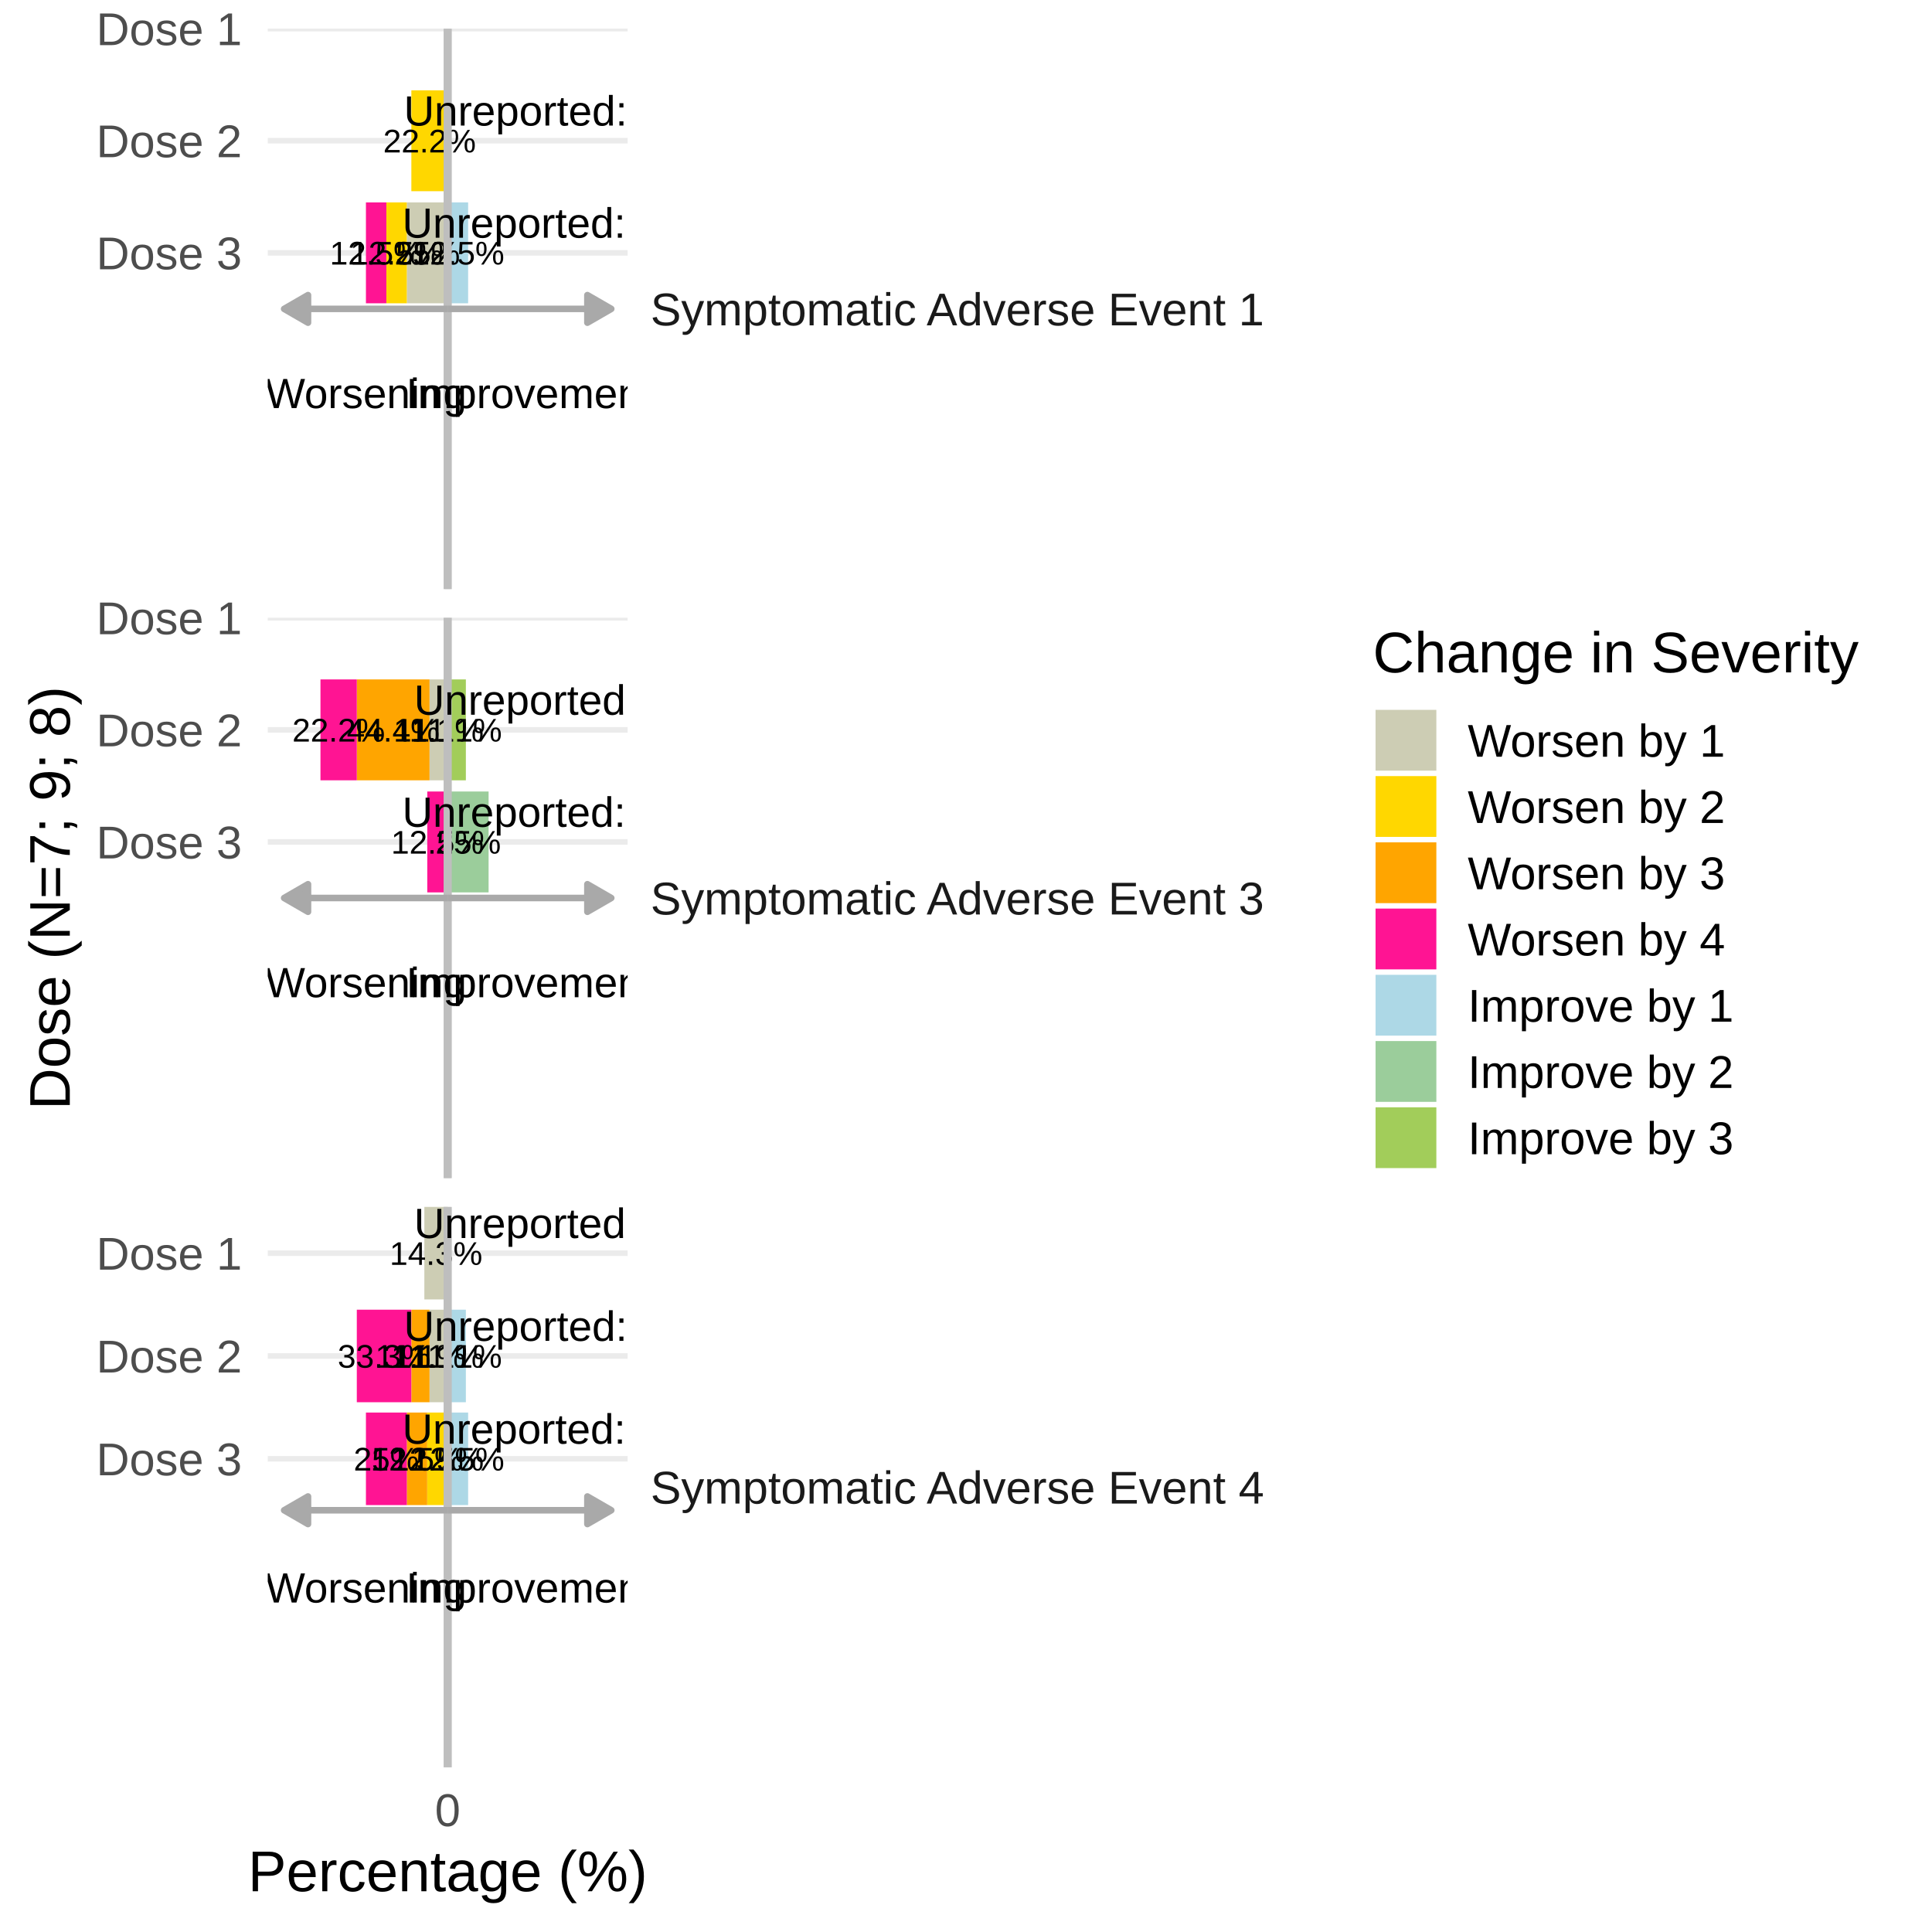
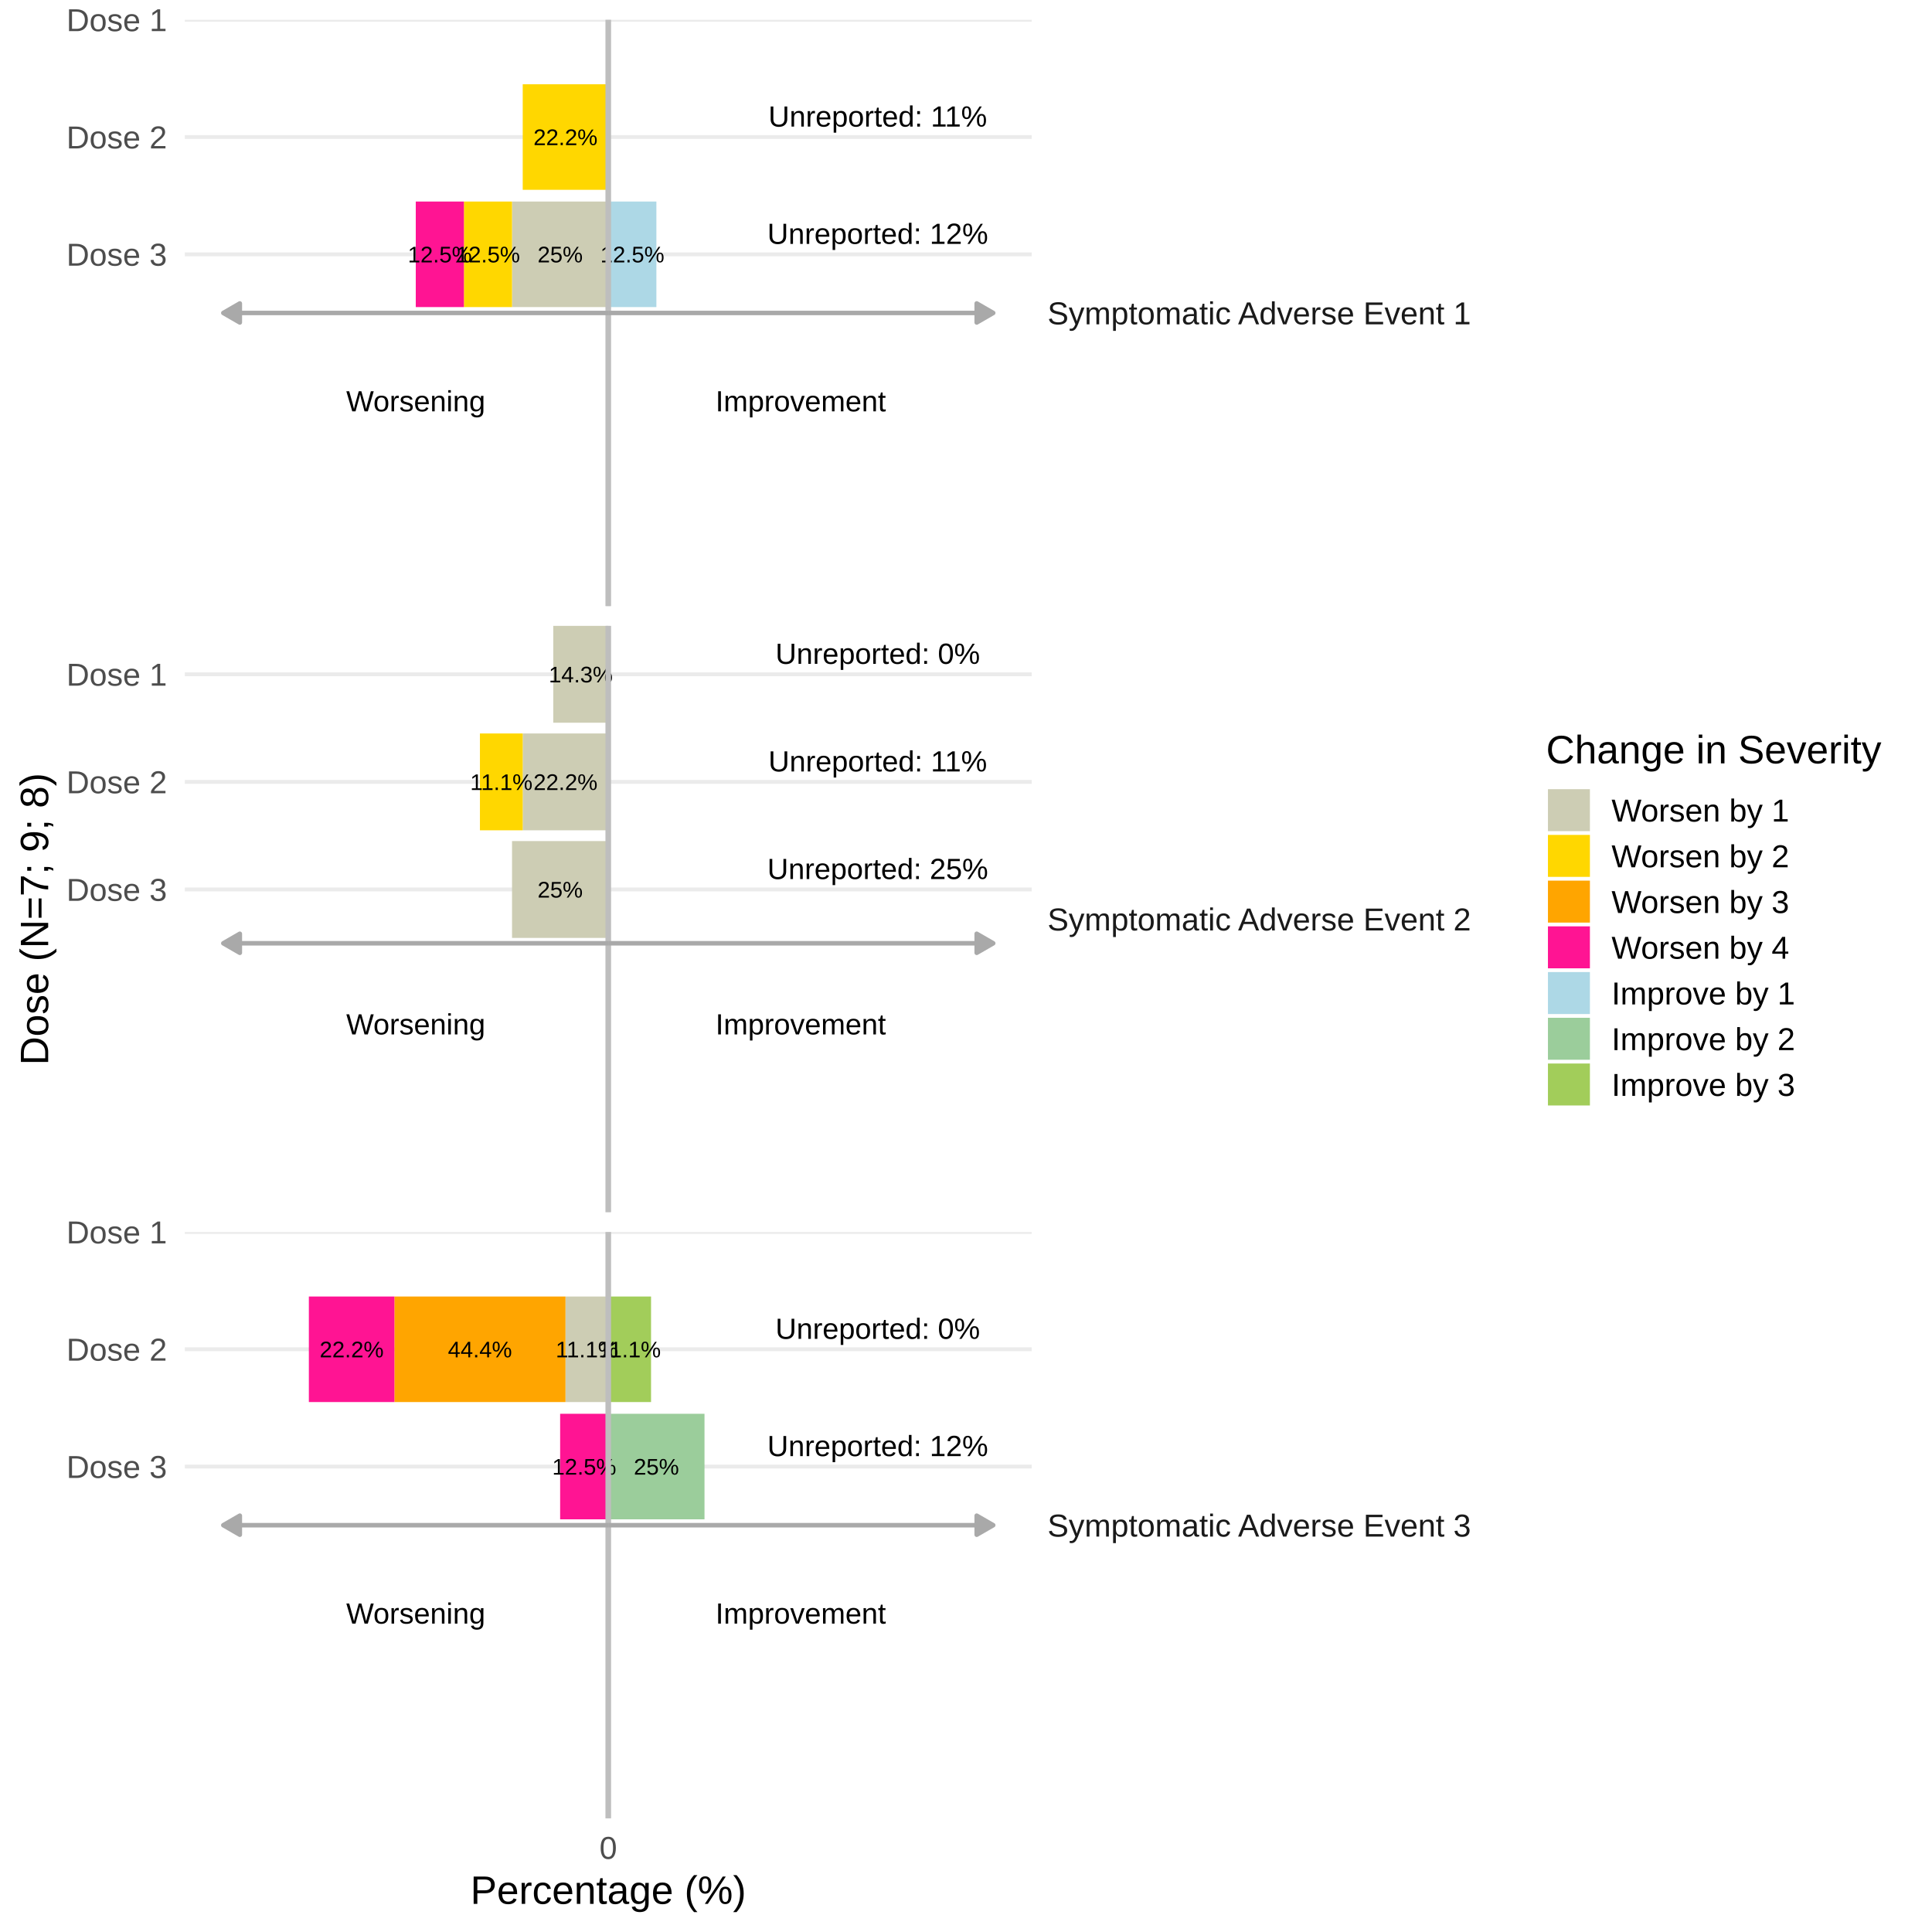
- <svg xmlns="http://www.w3.org/2000/svg" width="504.00pt" height="504.00pt" viewBox="0 0 504.00 504.00">
+ <svg xmlns="http://www.w3.org/2000/svg" width="730.19pt" height="730.19pt" viewBox="0 0 730.19 730.19">
  <g class="svglite">
    <defs>
      <style type="text/css">
    .svglite line, .svglite polyline, .svglite polygon, .svglite path, .svglite rect, .svglite circle {
      fill: none;
      stroke: #000000;
      stroke-linecap: round;
      stroke-linejoin: round;
      stroke-miterlimit: 10.00;
    }
    .svglite text {
      white-space: pre;
    }
    .svglite g.glyphgroup path {
      fill: inherit;
      stroke: none;
    }
  </style>
    </defs>
    <rect width="100%" height="100%" style="stroke: none; fill: none;" />
    <defs>
-       <clipPath id="cpMC4wMHw1MDQuMDB8MC4wMHw1MDQuMDA=">
-         <rect x="0.00" y="0.00" width="504.00" height="504.00" />
+       <clipPath id="cpMC4wMHw3MzAuMTl8MC4wMHw3MzAuMTk=">
+         <rect x="0.00" y="0.00" width="730.19" height="730.19" />
      </clipPath>
    </defs>
-     <g clip-path="url(#cpMC4wMHw1MDQuMDB8MC4wMHw1MDQuMDA=)">
+     <g clip-path="url(#cpMC4wMHw3MzAuMTl8MC4wMHw3MzAuMTk=)">
</g>
    <defs>
-       <clipPath id="cpNjkuODV8MTYzLjczfDcuNDd8MTUzLjY4">
-         <rect x="69.85" y="7.47" width="93.88" height="146.21" />
+       <clipPath id="cpNjkuODV8Mzg5LjkzfDcuNDd8MjI5LjA4">
+         <rect x="69.85" y="7.47" width="320.07" height="221.61" />
      </clipPath>
    </defs>
-     <g clip-path="url(#cpNjkuODV8MTYzLjczfDcuNDd8MTUzLjY4)">
-       <polyline points="69.85,65.96 163.73,65.96 " style="stroke-width: 1.45; stroke: #EBEBEB; stroke-linecap: butt;" />
-       <polyline points="69.85,36.71 163.73,36.71 " style="stroke-width: 1.45; stroke: #EBEBEB; stroke-linecap: butt;" />
-       <polyline points="69.85,7.47 163.73,7.47 " style="stroke-width: 1.45; stroke: #EBEBEB; stroke-linecap: butt;" />
-       <polyline points="116.79,153.68 116.79,7.47 " style="stroke-width: 1.45; stroke: #EBEBEB; stroke-linecap: butt;" />
-       <rect x="106.12" y="52.80" width="10.67" height="26.32" style="stroke-width: 1.07; stroke: none; stroke-linecap: butt; stroke-linejoin: miter; fill: #CDCDB4;" />
-       <rect x="100.79" y="52.80" width="5.33" height="26.32" style="stroke-width: 1.07; stroke: none; stroke-linecap: butt; stroke-linejoin: miter; fill: #FFD700;" />
-       <rect x="95.46" y="52.80" width="5.33" height="26.32" style="stroke-width: 1.07; stroke: none; stroke-linecap: butt; stroke-linejoin: miter; fill: #FF1493;" />
-       <rect x="116.79" y="52.80" width="5.33" height="26.32" style="stroke-width: 1.07; stroke: none; stroke-linecap: butt; stroke-linejoin: miter; fill: #ADD8E6;" />
-       <rect x="107.31" y="23.56" width="9.48" height="26.32" style="stroke-width: 1.07; stroke: none; stroke-linecap: butt; stroke-linejoin: miter; fill: #FFD700;" />
-       <text x="111.46" y="69.01" text-anchor="middle" style="font-size: 8.54px; font-family: &quot;Arial&quot;;" textLength="17.08px" lengthAdjust="spacingAndGlyphs">25%</text>
-       <text x="103.46" y="69.01" text-anchor="middle" style="font-size: 8.54px; font-family: &quot;Arial&quot;;" textLength="24.20px" lengthAdjust="spacingAndGlyphs">12.5%</text>
-       <text x="98.12" y="69.01" text-anchor="middle" style="font-size: 8.54px; font-family: &quot;Arial&quot;;" textLength="24.20px" lengthAdjust="spacingAndGlyphs">12.5%</text>
-       <text x="119.46" y="69.01" text-anchor="middle" style="font-size: 8.54px; font-family: &quot;Arial&quot;;" textLength="24.20px" lengthAdjust="spacingAndGlyphs">12.5%</text>
-       <text x="112.05" y="39.77" text-anchor="middle" style="font-size: 8.54px; font-family: &quot;Arial&quot;;" textLength="24.20px" lengthAdjust="spacingAndGlyphs">22.2%</text>
-       <line x1="116.79" y1="153.68" x2="116.79" y2="7.47" style="stroke-width: 2.13; stroke: #BEBEBE; stroke-linecap: butt;" />
-       <line x1="116.79" y1="80.58" x2="159.46" y2="80.58" style="stroke-width: 1.71; stroke: #A9A9A9; stroke-linecap: butt;" />
-       <polygon points="153.23,84.18 159.46,80.58 153.23,76.98 " style="stroke-width: 1.71; stroke: #A9A9A9; stroke-linecap: butt; fill: #A9A9A9;" />
-       <line x1="116.79" y1="80.58" x2="74.12" y2="80.58" style="stroke-width: 1.71; stroke: #A9A9A9; stroke-linecap: butt;" />
-       <polygon points="80.35,76.98 74.12,80.58 80.35,84.18 " style="stroke-width: 1.71; stroke: #A9A9A9; stroke-linecap: butt; fill: #A9A9A9;" />
-       <text x="138.13" y="106.46" text-anchor="middle" style="font-size: 11.04px; font-family: &quot;Arial&quot;;" textLength="64.39px" lengthAdjust="spacingAndGlyphs">Improvement</text>
-       <text x="95.46" y="106.46" text-anchor="middle" style="font-size: 11.04px; font-family: &quot;Arial&quot;;" textLength="52.55px" lengthAdjust="spacingAndGlyphs">Worsening</text>
-       <text x="146.66" y="3.52" text-anchor="middle" style="font-size: 11.04px; font-family: &quot;Arial&quot;;" textLength="77.30px" lengthAdjust="spacingAndGlyphs">Unreported: 0%</text>
-       <text x="146.66" y="32.76" text-anchor="middle" style="font-size: 11.04px; font-family: &quot;Arial&quot;;" textLength="82.62px" lengthAdjust="spacingAndGlyphs">Unreported: 11%</text>
-       <text x="146.66" y="62.01" text-anchor="middle" style="font-size: 11.04px; font-family: &quot;Arial&quot;;" textLength="83.44px" lengthAdjust="spacingAndGlyphs">Unreported: 12%</text>
+     <g clip-path="url(#cpNjkuODV8Mzg5LjkzfDcuNDd8MjI5LjA4)">
+       <polyline points="69.85,96.12 389.93,96.12 " style="stroke-width: 1.45; stroke: #EBEBEB; stroke-linecap: butt;" />
+       <polyline points="69.85,51.79 389.93,51.79 " style="stroke-width: 1.45; stroke: #EBEBEB; stroke-linecap: butt;" />
+       <polyline points="69.85,7.47 389.93,7.47 " style="stroke-width: 1.45; stroke: #EBEBEB; stroke-linecap: butt;" />
+       <polyline points="229.89,229.08 229.89,7.47 " style="stroke-width: 1.45; stroke: #EBEBEB; stroke-linecap: butt;" />
+       <rect x="193.52" y="76.17" width="36.37" height="39.89" style="stroke-width: 1.07; stroke: none; stroke-linecap: butt; stroke-linejoin: miter; fill: #CDCDB4;" />
+       <rect x="175.33" y="76.17" width="18.19" height="39.89" style="stroke-width: 1.07; stroke: none; stroke-linecap: butt; stroke-linejoin: miter; fill: #FFD700;" />
+       <rect x="157.14" y="76.17" width="18.19" height="39.89" style="stroke-width: 1.07; stroke: none; stroke-linecap: butt; stroke-linejoin: miter; fill: #FF1493;" />
+       <rect x="229.89" y="76.17" width="18.19" height="39.89" style="stroke-width: 1.07; stroke: none; stroke-linecap: butt; stroke-linejoin: miter; fill: #ADD8E6;" />
+       <rect x="197.56" y="31.85" width="32.33" height="39.89" style="stroke-width: 1.07; stroke: none; stroke-linecap: butt; stroke-linejoin: miter; fill: #FFD700;" />
+       <text x="211.70" y="99.17" text-anchor="middle" style="font-size: 8.54px; font-family: &quot;Arial&quot;;" textLength="17.08px" lengthAdjust="spacingAndGlyphs">25%</text>
+       <text x="184.42" y="99.17" text-anchor="middle" style="font-size: 8.54px; font-family: &quot;Arial&quot;;" textLength="24.20px" lengthAdjust="spacingAndGlyphs">12.5%</text>
+       <text x="166.24" y="99.17" text-anchor="middle" style="font-size: 8.54px; font-family: &quot;Arial&quot;;" textLength="24.20px" lengthAdjust="spacingAndGlyphs">12.5%</text>
+       <text x="238.98" y="99.17" text-anchor="middle" style="font-size: 8.54px; font-family: &quot;Arial&quot;;" textLength="24.20px" lengthAdjust="spacingAndGlyphs">12.5%</text>
+       <text x="213.72" y="54.85" text-anchor="middle" style="font-size: 8.54px; font-family: &quot;Arial&quot;;" textLength="24.20px" lengthAdjust="spacingAndGlyphs">22.2%</text>
+       <line x1="229.89" y1="229.08" x2="229.89" y2="7.47" style="stroke-width: 2.13; stroke: #BEBEBE; stroke-linecap: butt;" />
+       <line x1="229.89" y1="118.28" x2="375.38" y2="118.28" style="stroke-width: 1.71; stroke: #A9A9A9; stroke-linecap: butt;" />
+       <polygon points="369.14,121.88 375.38,118.28 369.14,114.68 " style="stroke-width: 1.71; stroke: #A9A9A9; stroke-linecap: butt; fill: #A9A9A9;" />
+       <line x1="229.89" y1="118.28" x2="84.40" y2="118.28" style="stroke-width: 1.71; stroke: #A9A9A9; stroke-linecap: butt;" />
+       <polygon points="90.64,114.68 84.40,118.28 90.64,121.88 " style="stroke-width: 1.71; stroke: #A9A9A9; stroke-linecap: butt; fill: #A9A9A9;" />
+       <text x="302.63" y="155.47" text-anchor="middle" style="font-size: 11.04px; font-family: &quot;Arial&quot;;" textLength="64.39px" lengthAdjust="spacingAndGlyphs">Improvement</text>
+       <text x="157.14" y="155.47" text-anchor="middle" style="font-size: 11.04px; font-family: &quot;Arial&quot;;" textLength="52.55px" lengthAdjust="spacingAndGlyphs">Worsening</text>
+       <text x="331.73" y="3.52" text-anchor="middle" style="font-size: 11.04px; font-family: &quot;Arial&quot;;" textLength="77.30px" lengthAdjust="spacingAndGlyphs">Unreported: 0%</text>
+       <text x="331.73" y="47.84" text-anchor="middle" style="font-size: 11.04px; font-family: &quot;Arial&quot;;" textLength="82.62px" lengthAdjust="spacingAndGlyphs">Unreported: 11%</text>
+       <text x="331.73" y="92.17" text-anchor="middle" style="font-size: 11.04px; font-family: &quot;Arial&quot;;" textLength="83.44px" lengthAdjust="spacingAndGlyphs">Unreported: 12%</text>
    </g>
-     <g clip-path="url(#cpMC4wMHw1MDQuMDB8MC4wMHw1MDQuMDA=)">
+     <g clip-path="url(#cpMC4wMHw3MzAuMTl8MC4wMHw3MzAuMTk=)">
</g>
    <defs>
-       <clipPath id="cpNjkuODV8MTYzLjczfDE2MS4xNXwzMDcuMzY=">
-         <rect x="69.85" y="161.15" width="93.88" height="146.21" />
+       <clipPath id="cpNjkuODV8Mzg5LjkzfDIzNi41NXw0NTguMTY=">
+         <rect x="69.85" y="236.55" width="320.07" height="221.61" />
      </clipPath>
    </defs>
-     <g clip-path="url(#cpNjkuODV8MTYzLjczfDE2MS4xNXwzMDcuMzY=)">
-       <polyline points="69.85,219.64 163.73,219.64 " style="stroke-width: 1.45; stroke: #EBEBEB; stroke-linecap: butt;" />
-       <polyline points="69.85,190.40 163.73,190.40 " style="stroke-width: 1.45; stroke: #EBEBEB; stroke-linecap: butt;" />
-       <polyline points="69.85,161.15 163.73,161.15 " style="stroke-width: 1.45; stroke: #EBEBEB; stroke-linecap: butt;" />
-       <polyline points="116.79,307.36 116.79,161.15 " style="stroke-width: 1.45; stroke: #EBEBEB; stroke-linecap: butt;" />
-       <rect x="111.46" y="206.48" width="5.33" height="26.32" style="stroke-width: 1.07; stroke: none; stroke-linecap: butt; stroke-linejoin: miter; fill: #FF1493;" />
-       <rect x="116.79" y="206.48" width="10.67" height="26.32" style="stroke-width: 1.07; stroke: none; stroke-linecap: butt; stroke-linejoin: miter; fill: #9BCD9B;" />
-       <rect x="112.05" y="177.24" width="4.74" height="26.32" style="stroke-width: 1.07; stroke: none; stroke-linecap: butt; stroke-linejoin: miter; fill: #CDCDB4;" />
-       <rect x="93.08" y="177.24" width="18.97" height="26.32" style="stroke-width: 1.07; stroke: none; stroke-linecap: butt; stroke-linejoin: miter; fill: #FFA500;" />
-       <rect x="83.60" y="177.24" width="9.48" height="26.32" style="stroke-width: 1.07; stroke: none; stroke-linecap: butt; stroke-linejoin: miter; fill: #FF1493;" />
-       <rect x="116.79" y="177.24" width="4.74" height="26.32" style="stroke-width: 1.07; stroke: none; stroke-linecap: butt; stroke-linejoin: miter; fill: #A2CD5A;" />
-       <text x="114.12" y="222.69" text-anchor="middle" style="font-size: 8.54px; font-family: &quot;Arial&quot;;" textLength="24.20px" lengthAdjust="spacingAndGlyphs">12.5%</text>
-       <text x="122.13" y="222.69" text-anchor="middle" style="font-size: 8.54px; font-family: &quot;Arial&quot;;" textLength="17.08px" lengthAdjust="spacingAndGlyphs">25%</text>
-       <text x="114.42" y="193.45" text-anchor="middle" style="font-size: 8.54px; font-family: &quot;Arial&quot;;" textLength="23.56px" lengthAdjust="spacingAndGlyphs">11.1%</text>
-       <text x="102.57" y="193.45" text-anchor="middle" style="font-size: 8.54px; font-family: &quot;Arial&quot;;" textLength="24.20px" lengthAdjust="spacingAndGlyphs">44.4%</text>
-       <text x="88.34" y="193.45" text-anchor="middle" style="font-size: 8.54px; font-family: &quot;Arial&quot;;" textLength="24.20px" lengthAdjust="spacingAndGlyphs">22.2%</text>
-       <text x="119.16" y="193.45" text-anchor="middle" style="font-size: 8.54px; font-family: &quot;Arial&quot;;" textLength="23.56px" lengthAdjust="spacingAndGlyphs">11.1%</text>
-       <line x1="116.79" y1="307.36" x2="116.79" y2="161.15" style="stroke-width: 2.13; stroke: #BEBEBE; stroke-linecap: butt;" />
-       <line x1="116.79" y1="234.26" x2="159.46" y2="234.26" style="stroke-width: 1.71; stroke: #A9A9A9; stroke-linecap: butt;" />
-       <polygon points="153.23,237.86 159.46,234.26 153.23,230.66 " style="stroke-width: 1.71; stroke: #A9A9A9; stroke-linecap: butt; fill: #A9A9A9;" />
-       <line x1="116.79" y1="234.26" x2="74.12" y2="234.26" style="stroke-width: 1.71; stroke: #A9A9A9; stroke-linecap: butt;" />
-       <polygon points="80.35,230.66 74.12,234.26 80.35,237.86 " style="stroke-width: 1.71; stroke: #A9A9A9; stroke-linecap: butt; fill: #A9A9A9;" />
-       <text x="138.13" y="260.14" text-anchor="middle" style="font-size: 11.04px; font-family: &quot;Arial&quot;;" textLength="64.39px" lengthAdjust="spacingAndGlyphs">Improvement</text>
-       <text x="95.46" y="260.14" text-anchor="middle" style="font-size: 11.04px; font-family: &quot;Arial&quot;;" textLength="52.55px" lengthAdjust="spacingAndGlyphs">Worsening</text>
-       <text x="146.66" y="157.21" text-anchor="middle" style="font-size: 11.04px; font-family: &quot;Arial&quot;;" textLength="83.44px" lengthAdjust="spacingAndGlyphs">Unreported: 29%</text>
-       <text x="146.66" y="186.45" text-anchor="middle" style="font-size: 11.04px; font-family: &quot;Arial&quot;;" textLength="77.30px" lengthAdjust="spacingAndGlyphs">Unreported: 0%</text>
-       <text x="146.66" y="215.69" text-anchor="middle" style="font-size: 11.04px; font-family: &quot;Arial&quot;;" textLength="83.44px" lengthAdjust="spacingAndGlyphs">Unreported: 12%</text>
+     <g clip-path="url(#cpNjkuODV8Mzg5LjkzfDIzNi41NXw0NTguMTY=)">
+       <polyline points="69.85,336.17 389.93,336.17 " style="stroke-width: 1.45; stroke: #EBEBEB; stroke-linecap: butt;" />
+       <polyline points="69.85,295.51 389.93,295.51 " style="stroke-width: 1.45; stroke: #EBEBEB; stroke-linecap: butt;" />
+       <polyline points="69.85,254.85 389.93,254.85 " style="stroke-width: 1.45; stroke: #EBEBEB; stroke-linecap: butt;" />
+       <polyline points="229.89,458.16 229.89,236.55 " style="stroke-width: 1.45; stroke: #EBEBEB; stroke-linecap: butt;" />
+       <rect x="193.52" y="317.88" width="36.37" height="36.60" style="stroke-width: 1.07; stroke: none; stroke-linecap: butt; stroke-linejoin: miter; fill: #CDCDB4;" />
+       <rect x="197.56" y="277.21" width="32.33" height="36.60" style="stroke-width: 1.07; stroke: none; stroke-linecap: butt; stroke-linejoin: miter; fill: #CDCDB4;" />
+       <rect x="181.39" y="277.21" width="16.17" height="36.60" style="stroke-width: 1.07; stroke: none; stroke-linecap: butt; stroke-linejoin: miter; fill: #FFD700;" />
+       <rect x="209.10" y="236.55" width="20.78" height="36.60" style="stroke-width: 1.07; stroke: none; stroke-linecap: butt; stroke-linejoin: miter; fill: #CDCDB4;" />
+       <text x="211.70" y="339.23" text-anchor="middle" style="font-size: 8.54px; font-family: &quot;Arial&quot;;" textLength="17.08px" lengthAdjust="spacingAndGlyphs">25%</text>
+       <text x="213.72" y="298.57" text-anchor="middle" style="font-size: 8.54px; font-family: &quot;Arial&quot;;" textLength="24.20px" lengthAdjust="spacingAndGlyphs">22.2%</text>
+       <text x="189.48" y="298.57" text-anchor="middle" style="font-size: 8.54px; font-family: &quot;Arial&quot;;" textLength="23.56px" lengthAdjust="spacingAndGlyphs">11.1%</text>
+       <text x="219.50" y="257.91" text-anchor="middle" style="font-size: 8.54px; font-family: &quot;Arial&quot;;" textLength="24.20px" lengthAdjust="spacingAndGlyphs">14.3%</text>
+       <line x1="229.89" y1="458.16" x2="229.89" y2="236.55" style="stroke-width: 2.13; stroke: #BEBEBE; stroke-linecap: butt;" />
+       <line x1="229.89" y1="356.51" x2="375.38" y2="356.51" style="stroke-width: 1.71; stroke: #A9A9A9; stroke-linecap: butt;" />
+       <polygon points="369.14,360.11 375.38,356.51 369.14,352.91 " style="stroke-width: 1.71; stroke: #A9A9A9; stroke-linecap: butt; fill: #A9A9A9;" />
+       <line x1="229.89" y1="356.51" x2="84.40" y2="356.51" style="stroke-width: 1.71; stroke: #A9A9A9; stroke-linecap: butt;" />
+       <polygon points="90.64,352.91 84.40,356.51 90.64,360.11 " style="stroke-width: 1.71; stroke: #A9A9A9; stroke-linecap: butt; fill: #A9A9A9;" />
+       <text x="302.63" y="390.95" text-anchor="middle" style="font-size: 11.04px; font-family: &quot;Arial&quot;;" textLength="64.39px" lengthAdjust="spacingAndGlyphs">Improvement</text>
+       <text x="157.14" y="390.95" text-anchor="middle" style="font-size: 11.04px; font-family: &quot;Arial&quot;;" textLength="52.55px" lengthAdjust="spacingAndGlyphs">Worsening</text>
+       <text x="331.73" y="250.90" text-anchor="middle" style="font-size: 11.04px; font-family: &quot;Arial&quot;;" textLength="77.30px" lengthAdjust="spacingAndGlyphs">Unreported: 0%</text>
+       <text x="331.73" y="291.56" text-anchor="middle" style="font-size: 11.04px; font-family: &quot;Arial&quot;;" textLength="82.62px" lengthAdjust="spacingAndGlyphs">Unreported: 11%</text>
+       <text x="331.73" y="332.23" text-anchor="middle" style="font-size: 11.04px; font-family: &quot;Arial&quot;;" textLength="83.44px" lengthAdjust="spacingAndGlyphs">Unreported: 25%</text>
    </g>
-     <g clip-path="url(#cpMC4wMHw1MDQuMDB8MC4wMHw1MDQuMDA=)">
+     <g clip-path="url(#cpMC4wMHw3MzAuMTl8MC4wMHw3MzAuMTk=)">
</g>
    <defs>
-       <clipPath id="cpNjkuODV8MTYzLjczfDMxNC44NHw0NjEuMDU=">
-         <rect x="69.85" y="314.84" width="93.88" height="146.21" />
+       <clipPath id="cpNjkuODV8Mzg5LjkzfDQ2NS42M3w2ODcuMjQ=">
+         <rect x="69.85" y="465.63" width="320.07" height="221.61" />
      </clipPath>
    </defs>
-     <g clip-path="url(#cpNjkuODV8MTYzLjczfDMxNC44NHw0NjEuMDU=)">
-       <polyline points="69.85,380.56 163.73,380.56 " style="stroke-width: 1.45; stroke: #EBEBEB; stroke-linecap: butt;" />
-       <polyline points="69.85,353.74 163.73,353.74 " style="stroke-width: 1.45; stroke: #EBEBEB; stroke-linecap: butt;" />
-       <polyline points="69.85,326.91 163.73,326.91 " style="stroke-width: 1.45; stroke: #EBEBEB; stroke-linecap: butt;" />
-       <polyline points="116.79,461.05 116.79,314.84 " style="stroke-width: 1.45; stroke: #EBEBEB; stroke-linecap: butt;" />
-       <rect x="111.46" y="368.49" width="5.33" height="24.14" style="stroke-width: 1.07; stroke: none; stroke-linecap: butt; stroke-linejoin: miter; fill: #FFD700;" />
-       <rect x="106.12" y="368.49" width="5.33" height="24.14" style="stroke-width: 1.07; stroke: none; stroke-linecap: butt; stroke-linejoin: miter; fill: #FFA500;" />
-       <rect x="95.46" y="368.49" width="10.67" height="24.14" style="stroke-width: 1.07; stroke: none; stroke-linecap: butt; stroke-linejoin: miter; fill: #FF1493;" />
-       <rect x="116.79" y="368.49" width="5.33" height="24.14" style="stroke-width: 1.07; stroke: none; stroke-linecap: butt; stroke-linejoin: miter; fill: #ADD8E6;" />
-       <rect x="112.05" y="341.66" width="4.74" height="24.14" style="stroke-width: 1.07; stroke: none; stroke-linecap: butt; stroke-linejoin: miter; fill: #CDCDB4;" />
-       <rect x="107.31" y="341.66" width="4.74" height="24.14" style="stroke-width: 1.07; stroke: none; stroke-linecap: butt; stroke-linejoin: miter; fill: #FFA500;" />
-       <rect x="93.08" y="341.66" width="14.22" height="24.14" style="stroke-width: 1.07; stroke: none; stroke-linecap: butt; stroke-linejoin: miter; fill: #FF1493;" />
-       <rect x="116.79" y="341.66" width="4.74" height="24.14" style="stroke-width: 1.07; stroke: none; stroke-linecap: butt; stroke-linejoin: miter; fill: #ADD8E6;" />
-       <rect x="110.70" y="314.84" width="6.10" height="24.14" style="stroke-width: 1.07; stroke: none; stroke-linecap: butt; stroke-linejoin: miter; fill: #CDCDB4;" />
-       <text x="114.12" y="383.62" text-anchor="middle" style="font-size: 8.54px; font-family: &quot;Arial&quot;;" textLength="24.20px" lengthAdjust="spacingAndGlyphs">12.5%</text>
-       <text x="108.79" y="383.62" text-anchor="middle" style="font-size: 8.54px; font-family: &quot;Arial&quot;;" textLength="24.20px" lengthAdjust="spacingAndGlyphs">12.5%</text>
-       <text x="100.79" y="383.62" text-anchor="middle" style="font-size: 8.54px; font-family: &quot;Arial&quot;;" textLength="17.08px" lengthAdjust="spacingAndGlyphs">25%</text>
-       <text x="119.46" y="383.62" text-anchor="middle" style="font-size: 8.54px; font-family: &quot;Arial&quot;;" textLength="24.20px" lengthAdjust="spacingAndGlyphs">12.5%</text>
-       <text x="114.42" y="356.79" text-anchor="middle" style="font-size: 8.54px; font-family: &quot;Arial&quot;;" textLength="23.56px" lengthAdjust="spacingAndGlyphs">11.1%</text>
-       <text x="109.68" y="356.79" text-anchor="middle" style="font-size: 8.54px; font-family: &quot;Arial&quot;;" textLength="23.56px" lengthAdjust="spacingAndGlyphs">11.1%</text>
-       <text x="100.20" y="356.79" text-anchor="middle" style="font-size: 8.54px; font-family: &quot;Arial&quot;;" textLength="24.20px" lengthAdjust="spacingAndGlyphs">33.3%</text>
-       <text x="119.16" y="356.79" text-anchor="middle" style="font-size: 8.54px; font-family: &quot;Arial&quot;;" textLength="23.56px" lengthAdjust="spacingAndGlyphs">11.1%</text>
-       <text x="113.74" y="329.97" text-anchor="middle" style="font-size: 8.54px; font-family: &quot;Arial&quot;;" textLength="24.20px" lengthAdjust="spacingAndGlyphs">14.3%</text>
-       <line x1="116.79" y1="461.05" x2="116.79" y2="314.84" style="stroke-width: 2.13; stroke: #BEBEBE; stroke-linecap: butt;" />
-       <line x1="116.79" y1="393.98" x2="159.46" y2="393.98" style="stroke-width: 1.71; stroke: #A9A9A9; stroke-linecap: butt;" />
-       <polygon points="153.23,397.58 159.46,393.98 153.23,390.38 " style="stroke-width: 1.71; stroke: #A9A9A9; stroke-linecap: butt; fill: #A9A9A9;" />
-       <line x1="116.79" y1="393.98" x2="74.12" y2="393.98" style="stroke-width: 1.71; stroke: #A9A9A9; stroke-linecap: butt;" />
-       <polygon points="80.35,390.38 74.12,393.98 80.35,397.58 " style="stroke-width: 1.71; stroke: #A9A9A9; stroke-linecap: butt; fill: #A9A9A9;" />
-       <text x="138.13" y="418.05" text-anchor="middle" style="font-size: 11.04px; font-family: &quot;Arial&quot;;" textLength="64.39px" lengthAdjust="spacingAndGlyphs">Improvement</text>
-       <text x="95.46" y="418.05" text-anchor="middle" style="font-size: 11.04px; font-family: &quot;Arial&quot;;" textLength="52.55px" lengthAdjust="spacingAndGlyphs">Worsening</text>
-       <text x="146.66" y="322.96" text-anchor="middle" style="font-size: 11.04px; font-family: &quot;Arial&quot;;" textLength="77.30px" lengthAdjust="spacingAndGlyphs">Unreported: 0%</text>
-       <text x="146.66" y="349.79" text-anchor="middle" style="font-size: 11.04px; font-family: &quot;Arial&quot;;" textLength="82.62px" lengthAdjust="spacingAndGlyphs">Unreported: 11%</text>
-       <text x="146.66" y="376.62" text-anchor="middle" style="font-size: 11.04px; font-family: &quot;Arial&quot;;" textLength="83.44px" lengthAdjust="spacingAndGlyphs">Unreported: 25%</text>
+     <g clip-path="url(#cpNjkuODV8Mzg5LjkzfDQ2NS42M3w2ODcuMjQ=)">
+       <polyline points="69.85,554.28 389.93,554.28 " style="stroke-width: 1.45; stroke: #EBEBEB; stroke-linecap: butt;" />
+       <polyline points="69.85,509.95 389.93,509.95 " style="stroke-width: 1.45; stroke: #EBEBEB; stroke-linecap: butt;" />
+       <polyline points="69.85,465.63 389.93,465.63 " style="stroke-width: 1.45; stroke: #EBEBEB; stroke-linecap: butt;" />
+       <polyline points="229.89,687.24 229.89,465.63 " style="stroke-width: 1.45; stroke: #EBEBEB; stroke-linecap: butt;" />
+       <rect x="211.70" y="534.33" width="18.19" height="39.89" style="stroke-width: 1.07; stroke: none; stroke-linecap: butt; stroke-linejoin: miter; fill: #FF1493;" />
+       <rect x="229.89" y="534.33" width="36.37" height="39.89" style="stroke-width: 1.07; stroke: none; stroke-linecap: butt; stroke-linejoin: miter; fill: #9BCD9B;" />
+       <rect x="213.72" y="490.01" width="16.17" height="39.89" style="stroke-width: 1.07; stroke: none; stroke-linecap: butt; stroke-linejoin: miter; fill: #CDCDB4;" />
+       <rect x="149.06" y="490.01" width="64.66" height="39.89" style="stroke-width: 1.07; stroke: none; stroke-linecap: butt; stroke-linejoin: miter; fill: #FFA500;" />
+       <rect x="116.73" y="490.01" width="32.33" height="39.89" style="stroke-width: 1.07; stroke: none; stroke-linecap: butt; stroke-linejoin: miter; fill: #FF1493;" />
+       <rect x="229.89" y="490.01" width="16.17" height="39.89" style="stroke-width: 1.07; stroke: none; stroke-linecap: butt; stroke-linejoin: miter; fill: #A2CD5A;" />
+       <text x="220.80" y="557.33" text-anchor="middle" style="font-size: 8.54px; font-family: &quot;Arial&quot;;" textLength="24.20px" lengthAdjust="spacingAndGlyphs">12.5%</text>
+       <text x="248.08" y="557.33" text-anchor="middle" style="font-size: 8.54px; font-family: &quot;Arial&quot;;" textLength="17.08px" lengthAdjust="spacingAndGlyphs">25%</text>
+       <text x="221.81" y="513.01" text-anchor="middle" style="font-size: 8.54px; font-family: &quot;Arial&quot;;" textLength="23.56px" lengthAdjust="spacingAndGlyphs">11.1%</text>
+       <text x="181.39" y="513.01" text-anchor="middle" style="font-size: 8.54px; font-family: &quot;Arial&quot;;" textLength="24.20px" lengthAdjust="spacingAndGlyphs">44.4%</text>
+       <text x="132.90" y="513.01" text-anchor="middle" style="font-size: 8.54px; font-family: &quot;Arial&quot;;" textLength="24.20px" lengthAdjust="spacingAndGlyphs">22.2%</text>
+       <text x="237.97" y="513.01" text-anchor="middle" style="font-size: 8.54px; font-family: &quot;Arial&quot;;" textLength="23.56px" lengthAdjust="spacingAndGlyphs">11.1%</text>
+       <line x1="229.89" y1="687.24" x2="229.89" y2="465.63" style="stroke-width: 2.13; stroke: #BEBEBE; stroke-linecap: butt;" />
+       <line x1="229.89" y1="576.44" x2="375.38" y2="576.44" style="stroke-width: 1.71; stroke: #A9A9A9; stroke-linecap: butt;" />
+       <polygon points="369.14,580.04 375.38,576.44 369.14,572.84 " style="stroke-width: 1.71; stroke: #A9A9A9; stroke-linecap: butt; fill: #A9A9A9;" />
+       <line x1="229.89" y1="576.44" x2="84.40" y2="576.44" style="stroke-width: 1.71; stroke: #A9A9A9; stroke-linecap: butt;" />
+       <polygon points="90.64,572.84 84.40,576.44 90.64,580.04 " style="stroke-width: 1.71; stroke: #A9A9A9; stroke-linecap: butt; fill: #A9A9A9;" />
+       <text x="302.63" y="613.63" text-anchor="middle" style="font-size: 11.04px; font-family: &quot;Arial&quot;;" textLength="64.39px" lengthAdjust="spacingAndGlyphs">Improvement</text>
+       <text x="157.14" y="613.63" text-anchor="middle" style="font-size: 11.04px; font-family: &quot;Arial&quot;;" textLength="52.55px" lengthAdjust="spacingAndGlyphs">Worsening</text>
+       <text x="331.73" y="461.68" text-anchor="middle" style="font-size: 11.04px; font-family: &quot;Arial&quot;;" textLength="83.44px" lengthAdjust="spacingAndGlyphs">Unreported: 29%</text>
+       <text x="331.73" y="506.01" text-anchor="middle" style="font-size: 11.04px; font-family: &quot;Arial&quot;;" textLength="77.30px" lengthAdjust="spacingAndGlyphs">Unreported: 0%</text>
+       <text x="331.73" y="550.33" text-anchor="middle" style="font-size: 11.04px; font-family: &quot;Arial&quot;;" textLength="83.44px" lengthAdjust="spacingAndGlyphs">Unreported: 12%</text>
    </g>
-     <g clip-path="url(#cpMC4wMHw1MDQuMDB8MC4wMHw1MDQuMDA=)">
+     <g clip-path="url(#cpMC4wMHw3MzAuMTl8MC4wMHw3MzAuMTk=)">
</g>
    <defs>
-       <clipPath id="cpMTYzLjczfDMzNS43Mnw3LjQ3fDE1My42OA==">
-         <rect x="163.73" y="7.47" width="171.99" height="146.21" />
+       <clipPath id="cpMzg5LjkzfDU2MS45MXw3LjQ3fDIyOS4wOA==">
+         <rect x="389.93" y="7.47" width="171.99" height="221.61" />
      </clipPath>
    </defs>
-     <g clip-path="url(#cpMTYzLjczfDMzNS43Mnw3LjQ3fDE1My42OA==)">
-       <text x="249.73" y="84.88" text-anchor="middle" style="font-size: 12.00px;fill: #1A1A1A; font-family: &quot;Arial&quot;;" textLength="160.03px" lengthAdjust="spacingAndGlyphs">Symptomatic Adverse Event 1</text>
+     <g clip-path="url(#cpMzg5LjkzfDU2MS45MXw3LjQ3fDIyOS4wOA==)">
+       <text x="475.92" y="122.57" text-anchor="middle" style="font-size: 12.00px;fill: #1A1A1A; font-family: &quot;Arial&quot;;" textLength="160.03px" lengthAdjust="spacingAndGlyphs">Symptomatic Adverse Event 1</text>
    </g>
-     <g clip-path="url(#cpMC4wMHw1MDQuMDB8MC4wMHw1MDQuMDA=)">
+     <g clip-path="url(#cpMC4wMHw3MzAuMTl8MC4wMHw3MzAuMTk=)">
</g>
    <defs>
-       <clipPath id="cpMTYzLjczfDMzNS43MnwxNjEuMTV8MzA3LjM2">
-         <rect x="163.73" y="161.15" width="171.99" height="146.21" />
+       <clipPath id="cpMzg5LjkzfDU2MS45MXwyMzYuNTV8NDU4LjE2">
+         <rect x="389.93" y="236.55" width="171.99" height="221.61" />
      </clipPath>
    </defs>
-     <g clip-path="url(#cpMTYzLjczfDMzNS43MnwxNjEuMTV8MzA3LjM2)">
-       <text x="249.73" y="238.56" text-anchor="middle" style="font-size: 12.00px;fill: #1A1A1A; font-family: &quot;Arial&quot;;" textLength="160.03px" lengthAdjust="spacingAndGlyphs">Symptomatic Adverse Event 3</text>
+     <g clip-path="url(#cpMzg5LjkzfDU2MS45MXwyMzYuNTV8NDU4LjE2)">
+       <text x="475.92" y="351.66" text-anchor="middle" style="font-size: 12.00px;fill: #1A1A1A; font-family: &quot;Arial&quot;;" textLength="160.03px" lengthAdjust="spacingAndGlyphs">Symptomatic Adverse Event 2</text>
    </g>
-     <g clip-path="url(#cpMC4wMHw1MDQuMDB8MC4wMHw1MDQuMDA=)">
+     <g clip-path="url(#cpMC4wMHw3MzAuMTl8MC4wMHw3MzAuMTk=)">
</g>
    <defs>
-       <clipPath id="cpMTYzLjczfDMzNS43MnwzMTQuODR8NDYxLjA1">
-         <rect x="163.73" y="314.84" width="171.99" height="146.21" />
+       <clipPath id="cpMzg5LjkzfDU2MS45MXw0NjUuNjN8Njg3LjI0">
+         <rect x="389.93" y="465.63" width="171.99" height="221.61" />
      </clipPath>
    </defs>
-     <g clip-path="url(#cpMTYzLjczfDMzNS43MnwzMTQuODR8NDYxLjA1)">
-       <text x="249.73" y="392.24" text-anchor="middle" style="font-size: 12.00px;fill: #1A1A1A; font-family: &quot;Arial&quot;;" textLength="160.03px" lengthAdjust="spacingAndGlyphs">Symptomatic Adverse Event 4</text>
+     <g clip-path="url(#cpMzg5LjkzfDU2MS45MXw0NjUuNjN8Njg3LjI0)">
+       <text x="475.92" y="580.74" text-anchor="middle" style="font-size: 12.00px;fill: #1A1A1A; font-family: &quot;Arial&quot;;" textLength="160.03px" lengthAdjust="spacingAndGlyphs">Symptomatic Adverse Event 3</text>
    </g>
-     <g clip-path="url(#cpMC4wMHw1MDQuMDB8MC4wMHw1MDQuMDA=)">
-       <text x="116.79" y="476.37" text-anchor="middle" style="font-size: 12.00px;fill: #4D4D4D; font-family: &quot;Arial&quot;;" textLength="6.67px" lengthAdjust="spacingAndGlyphs">0</text>
-       <text x="63.13" y="70.25" text-anchor="end" style="font-size: 12.00px;fill: #4D4D4D; font-family: &quot;Arial&quot;;" textLength="38.02px" lengthAdjust="spacingAndGlyphs">Dose 3</text>
-       <text x="63.13" y="41.01" text-anchor="end" style="font-size: 12.00px;fill: #4D4D4D; font-family: &quot;Arial&quot;;" textLength="38.02px" lengthAdjust="spacingAndGlyphs">Dose 2</text>
+     <g clip-path="url(#cpMC4wMHw3MzAuMTl8MC4wMHw3MzAuMTk=)">
+       <text x="229.89" y="702.56" text-anchor="middle" style="font-size: 12.00px;fill: #4D4D4D; font-family: &quot;Arial&quot;;" textLength="6.67px" lengthAdjust="spacingAndGlyphs">0</text>
+       <text x="63.13" y="100.41" text-anchor="end" style="font-size: 12.00px;fill: #4D4D4D; font-family: &quot;Arial&quot;;" textLength="38.02px" lengthAdjust="spacingAndGlyphs">Dose 3</text>
+       <text x="63.13" y="56.09" text-anchor="end" style="font-size: 12.00px;fill: #4D4D4D; font-family: &quot;Arial&quot;;" textLength="38.02px" lengthAdjust="spacingAndGlyphs">Dose 2</text>
      <text x="63.13" y="11.77" text-anchor="end" style="font-size: 12.00px;fill: #4D4D4D; font-family: &quot;Arial&quot;;" textLength="38.02px" lengthAdjust="spacingAndGlyphs">Dose 1</text>
-       <text x="63.13" y="223.94" text-anchor="end" style="font-size: 12.00px;fill: #4D4D4D; font-family: &quot;Arial&quot;;" textLength="38.02px" lengthAdjust="spacingAndGlyphs">Dose 3</text>
-       <text x="63.13" y="194.69" text-anchor="end" style="font-size: 12.00px;fill: #4D4D4D; font-family: &quot;Arial&quot;;" textLength="38.02px" lengthAdjust="spacingAndGlyphs">Dose 2</text>
-       <text x="63.13" y="165.45" text-anchor="end" style="font-size: 12.00px;fill: #4D4D4D; font-family: &quot;Arial&quot;;" textLength="38.02px" lengthAdjust="spacingAndGlyphs">Dose 1</text>
-       <text x="63.13" y="384.86" text-anchor="end" style="font-size: 12.00px;fill: #4D4D4D; font-family: &quot;Arial&quot;;" textLength="38.02px" lengthAdjust="spacingAndGlyphs">Dose 3</text>
-       <text x="63.13" y="358.04" text-anchor="end" style="font-size: 12.00px;fill: #4D4D4D; font-family: &quot;Arial&quot;;" textLength="38.02px" lengthAdjust="spacingAndGlyphs">Dose 2</text>
-       <text x="63.13" y="331.21" text-anchor="end" style="font-size: 12.00px;fill: #4D4D4D; font-family: &quot;Arial&quot;;" textLength="38.02px" lengthAdjust="spacingAndGlyphs">Dose 1</text>
-       <text x="116.79" y="493.37" text-anchor="middle" style="font-size: 15.00px; font-family: &quot;Arial&quot;;" textLength="104.25px" lengthAdjust="spacingAndGlyphs">Percentage (%)</text>
-       <text transform="translate(18.21,234.26) rotate(-90)" text-anchor="middle" style="font-size: 15.00px; font-family: &quot;Arial&quot;;" textLength="110.50px" lengthAdjust="spacingAndGlyphs">Dose (N=7; 9; 8)</text>
-       <text x="358.13" y="175.41" style="font-size: 15.00px; font-family: &quot;Arial&quot;;" textLength="130.92px" lengthAdjust="spacingAndGlyphs">Change in Severity </text>
-       <rect x="358.84" y="185.18" width="15.86" height="15.86" style="stroke-width: 1.07; stroke: none; stroke-linecap: butt; stroke-linejoin: miter; fill: #CDCDB4;" />
-       <rect x="358.84" y="202.46" width="15.86" height="15.86" style="stroke-width: 1.07; stroke: none; stroke-linecap: butt; stroke-linejoin: miter; fill: #FFD700;" />
-       <rect x="358.84" y="219.74" width="15.86" height="15.86" style="stroke-width: 1.07; stroke: none; stroke-linecap: butt; stroke-linejoin: miter; fill: #FFA500;" />
-       <rect x="358.84" y="237.02" width="15.86" height="15.86" style="stroke-width: 1.07; stroke: none; stroke-linecap: butt; stroke-linejoin: miter; fill: #FF1493;" />
-       <rect x="358.84" y="254.30" width="15.86" height="15.86" style="stroke-width: 1.07; stroke: none; stroke-linecap: butt; stroke-linejoin: miter; fill: #ADD8E6;" />
-       <rect x="358.84" y="271.58" width="15.86" height="15.86" style="stroke-width: 1.07; stroke: none; stroke-linecap: butt; stroke-linejoin: miter; fill: #9BCD9B;" />
-       <rect x="358.84" y="288.86" width="15.86" height="15.86" style="stroke-width: 1.07; stroke: none; stroke-linecap: butt; stroke-linejoin: miter; fill: #A2CD5A;" />
-       <text x="382.89" y="197.41" style="font-size: 12.00px; font-family: &quot;Arial&quot;;" textLength="67.12px" lengthAdjust="spacingAndGlyphs">Worsen by 1</text>
-       <text x="382.89" y="214.69" style="font-size: 12.00px; font-family: &quot;Arial&quot;;" textLength="67.12px" lengthAdjust="spacingAndGlyphs">Worsen by 2</text>
-       <text x="382.89" y="231.97" style="font-size: 12.00px; font-family: &quot;Arial&quot;;" textLength="67.12px" lengthAdjust="spacingAndGlyphs">Worsen by 3</text>
-       <text x="382.89" y="249.25" style="font-size: 12.00px; font-family: &quot;Arial&quot;;" textLength="67.12px" lengthAdjust="spacingAndGlyphs">Worsen by 4</text>
-       <text x="382.89" y="266.53" style="font-size: 12.00px; font-family: &quot;Arial&quot;;" textLength="69.34px" lengthAdjust="spacingAndGlyphs">Improve by 1</text>
-       <text x="382.89" y="283.81" style="font-size: 12.00px; font-family: &quot;Arial&quot;;" textLength="69.34px" lengthAdjust="spacingAndGlyphs">Improve by 2</text>
-       <text x="382.89" y="301.09" style="font-size: 12.00px; font-family: &quot;Arial&quot;;" textLength="69.34px" lengthAdjust="spacingAndGlyphs">Improve by 3</text>
+       <text x="63.13" y="340.47" text-anchor="end" style="font-size: 12.00px;fill: #4D4D4D; font-family: &quot;Arial&quot;;" textLength="38.02px" lengthAdjust="spacingAndGlyphs">Dose 3</text>
+       <text x="63.13" y="299.81" text-anchor="end" style="font-size: 12.00px;fill: #4D4D4D; font-family: &quot;Arial&quot;;" textLength="38.02px" lengthAdjust="spacingAndGlyphs">Dose 2</text>
+       <text x="63.13" y="259.15" text-anchor="end" style="font-size: 12.00px;fill: #4D4D4D; font-family: &quot;Arial&quot;;" textLength="38.02px" lengthAdjust="spacingAndGlyphs">Dose 1</text>
+       <text x="63.13" y="558.58" text-anchor="end" style="font-size: 12.00px;fill: #4D4D4D; font-family: &quot;Arial&quot;;" textLength="38.02px" lengthAdjust="spacingAndGlyphs">Dose 3</text>
+       <text x="63.13" y="514.25" text-anchor="end" style="font-size: 12.00px;fill: #4D4D4D; font-family: &quot;Arial&quot;;" textLength="38.02px" lengthAdjust="spacingAndGlyphs">Dose 2</text>
+       <text x="63.13" y="469.93" text-anchor="end" style="font-size: 12.00px;fill: #4D4D4D; font-family: &quot;Arial&quot;;" textLength="38.02px" lengthAdjust="spacingAndGlyphs">Dose 1</text>
+       <text x="229.89" y="719.56" text-anchor="middle" style="font-size: 15.00px; font-family: &quot;Arial&quot;;" textLength="104.25px" lengthAdjust="spacingAndGlyphs">Percentage (%)</text>
+       <text transform="translate(18.21,347.36) rotate(-90)" text-anchor="middle" style="font-size: 15.00px; font-family: &quot;Arial&quot;;" textLength="110.50px" lengthAdjust="spacingAndGlyphs">Dose (N=7; 9; 8)</text>
+       <text x="584.33" y="288.51" style="font-size: 15.00px; font-family: &quot;Arial&quot;;" textLength="130.92px" lengthAdjust="spacingAndGlyphs">Change in Severity </text>
+       <rect x="585.04" y="298.27" width="15.86" height="15.86" style="stroke-width: 1.07; stroke: none; stroke-linecap: butt; stroke-linejoin: miter; fill: #CDCDB4;" />
+       <rect x="585.04" y="315.55" width="15.86" height="15.86" style="stroke-width: 1.07; stroke: none; stroke-linecap: butt; stroke-linejoin: miter; fill: #FFD700;" />
+       <rect x="585.04" y="332.83" width="15.86" height="15.86" style="stroke-width: 1.07; stroke: none; stroke-linecap: butt; stroke-linejoin: miter; fill: #FFA500;" />
+       <rect x="585.04" y="350.11" width="15.86" height="15.86" style="stroke-width: 1.07; stroke: none; stroke-linecap: butt; stroke-linejoin: miter; fill: #FF1493;" />
+       <rect x="585.04" y="367.39" width="15.86" height="15.86" style="stroke-width: 1.07; stroke: none; stroke-linecap: butt; stroke-linejoin: miter; fill: #ADD8E6;" />
+       <rect x="585.04" y="384.67" width="15.86" height="15.86" style="stroke-width: 1.07; stroke: none; stroke-linecap: butt; stroke-linejoin: miter; fill: #9BCD9B;" />
+       <rect x="585.04" y="401.95" width="15.86" height="15.86" style="stroke-width: 1.07; stroke: none; stroke-linecap: butt; stroke-linejoin: miter; fill: #A2CD5A;" />
+       <text x="609.08" y="310.50" style="font-size: 12.00px; font-family: &quot;Arial&quot;;" textLength="67.12px" lengthAdjust="spacingAndGlyphs">Worsen by 1</text>
+       <text x="609.08" y="327.78" style="font-size: 12.00px; font-family: &quot;Arial&quot;;" textLength="67.12px" lengthAdjust="spacingAndGlyphs">Worsen by 2</text>
+       <text x="609.08" y="345.06" style="font-size: 12.00px; font-family: &quot;Arial&quot;;" textLength="67.12px" lengthAdjust="spacingAndGlyphs">Worsen by 3</text>
+       <text x="609.08" y="362.34" style="font-size: 12.00px; font-family: &quot;Arial&quot;;" textLength="67.12px" lengthAdjust="spacingAndGlyphs">Worsen by 4</text>
+       <text x="609.08" y="379.62" style="font-size: 12.00px; font-family: &quot;Arial&quot;;" textLength="69.34px" lengthAdjust="spacingAndGlyphs">Improve by 1</text>
+       <text x="609.08" y="396.90" style="font-size: 12.00px; font-family: &quot;Arial&quot;;" textLength="69.34px" lengthAdjust="spacingAndGlyphs">Improve by 2</text>
+       <text x="609.08" y="414.18" style="font-size: 12.00px; font-family: &quot;Arial&quot;;" textLength="69.34px" lengthAdjust="spacingAndGlyphs">Improve by 3</text>
    </g>
  </g>
</svg>
